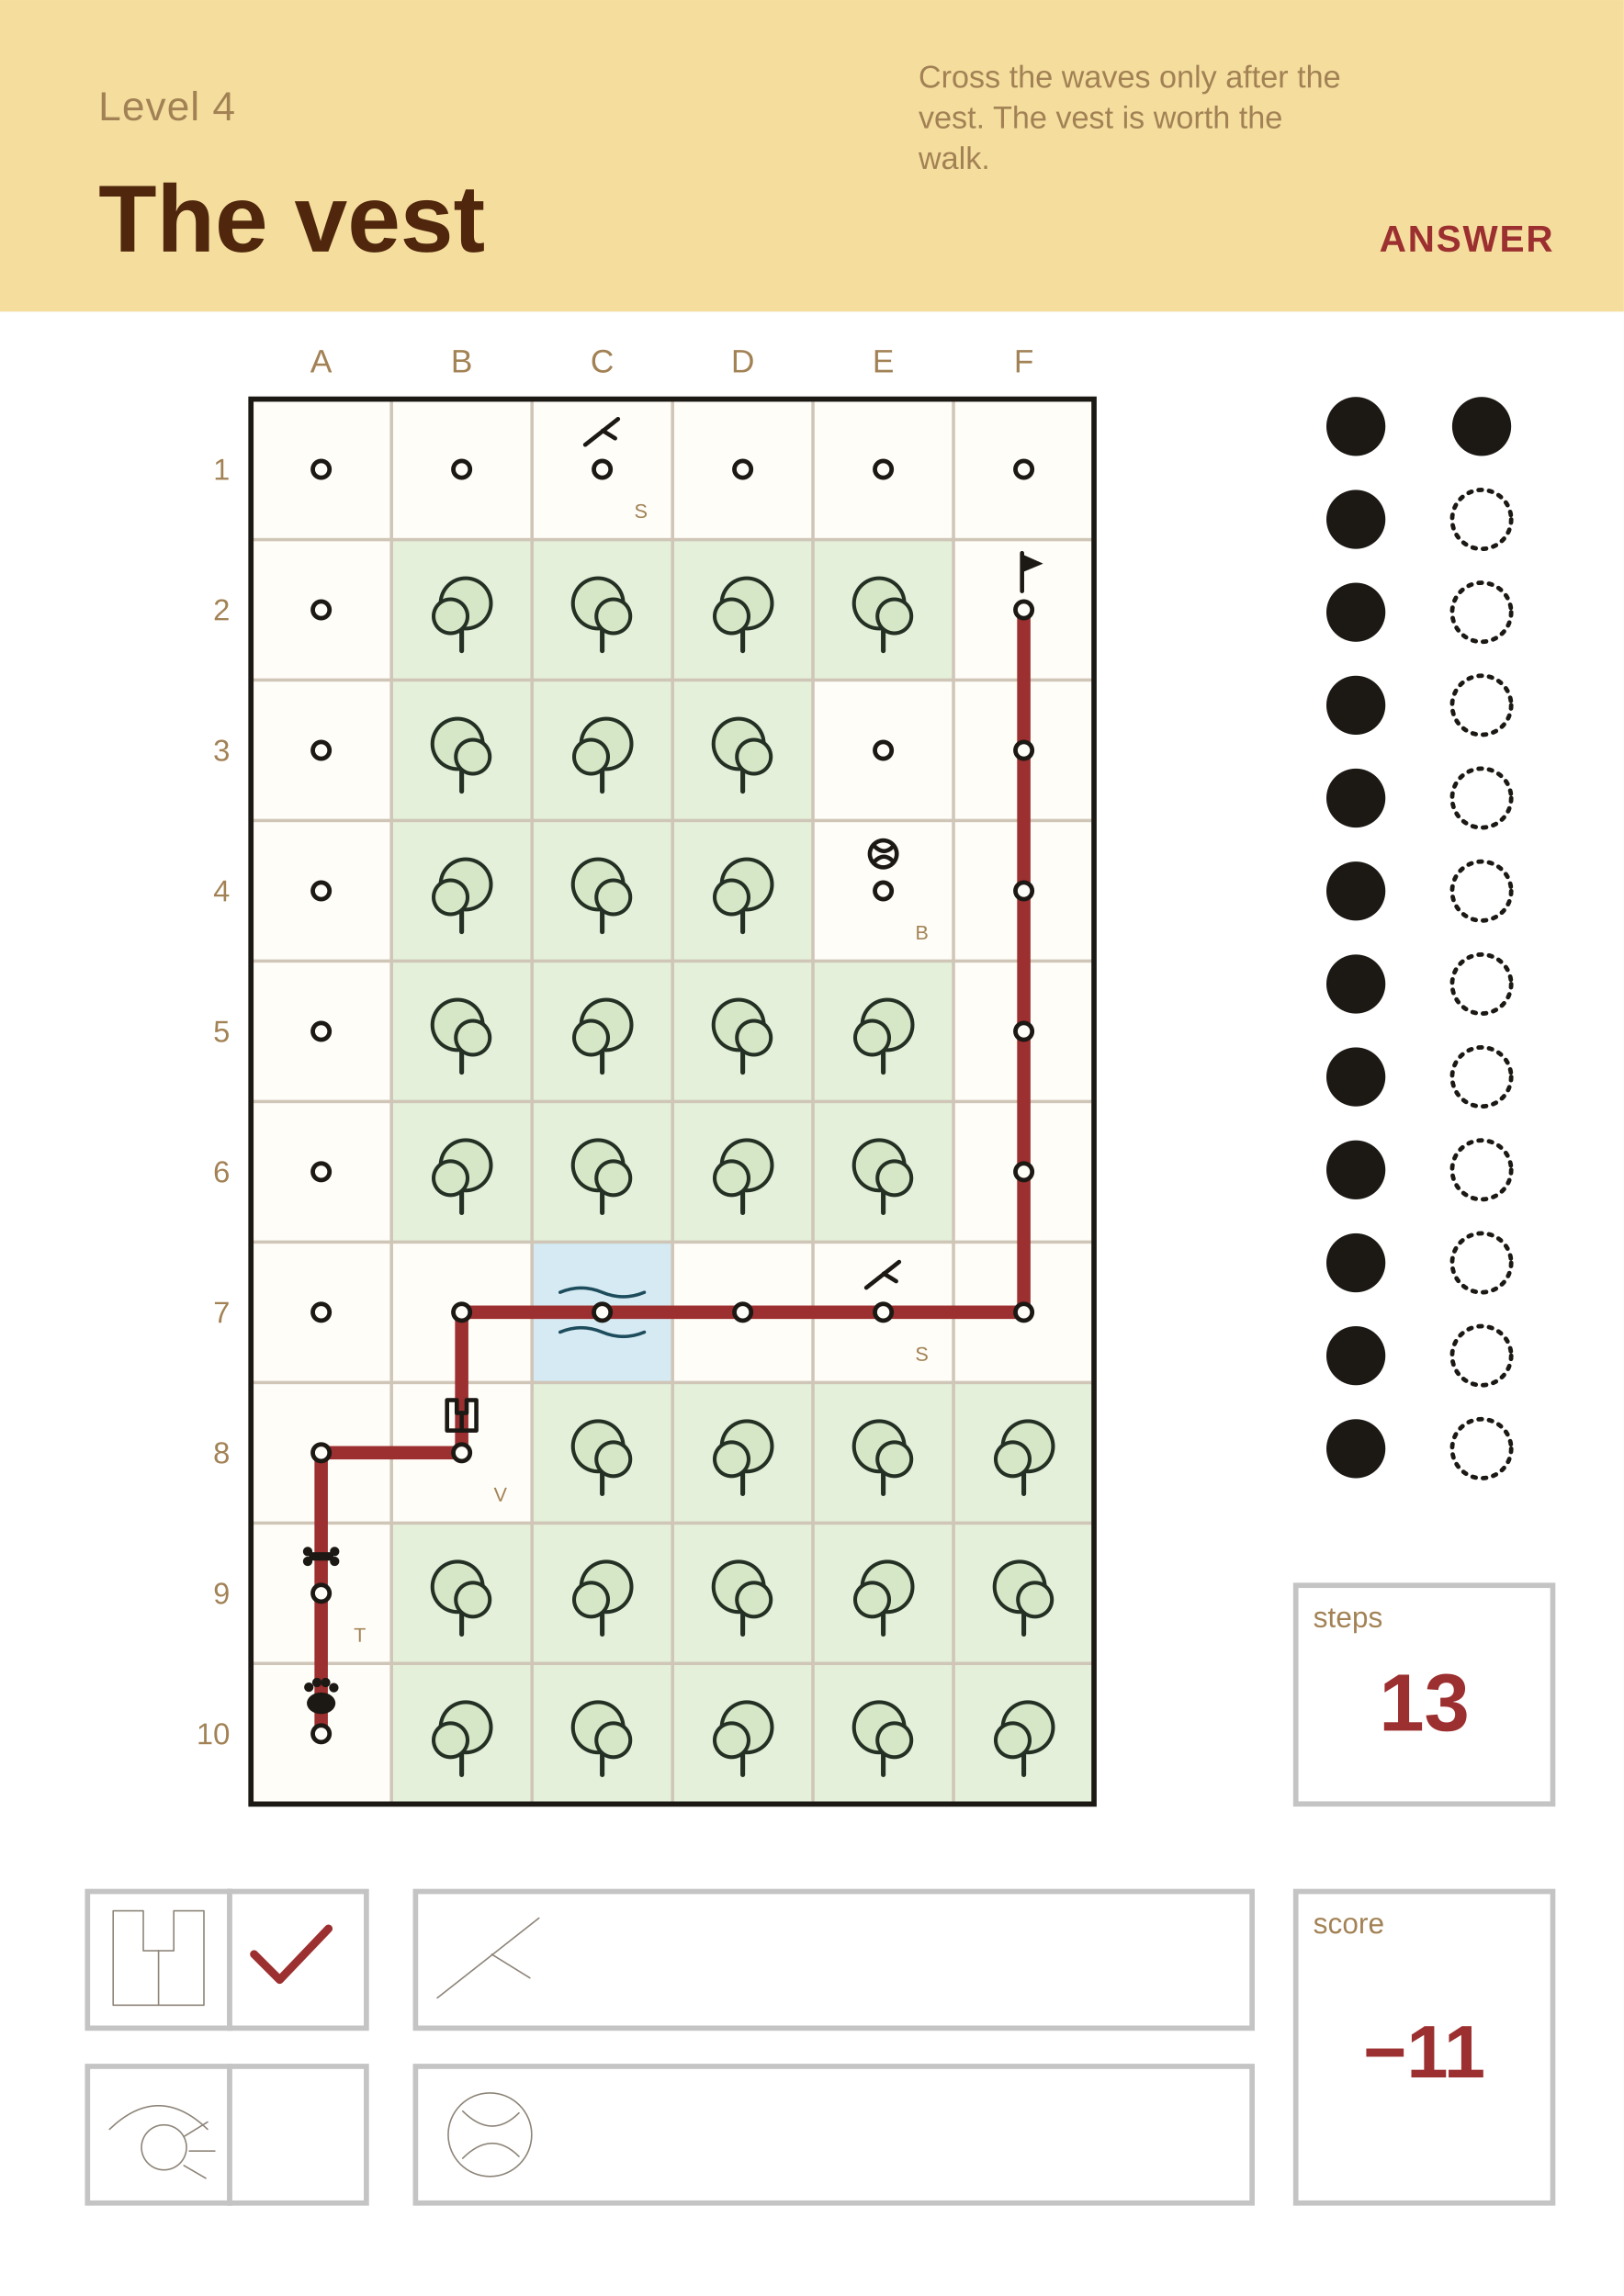
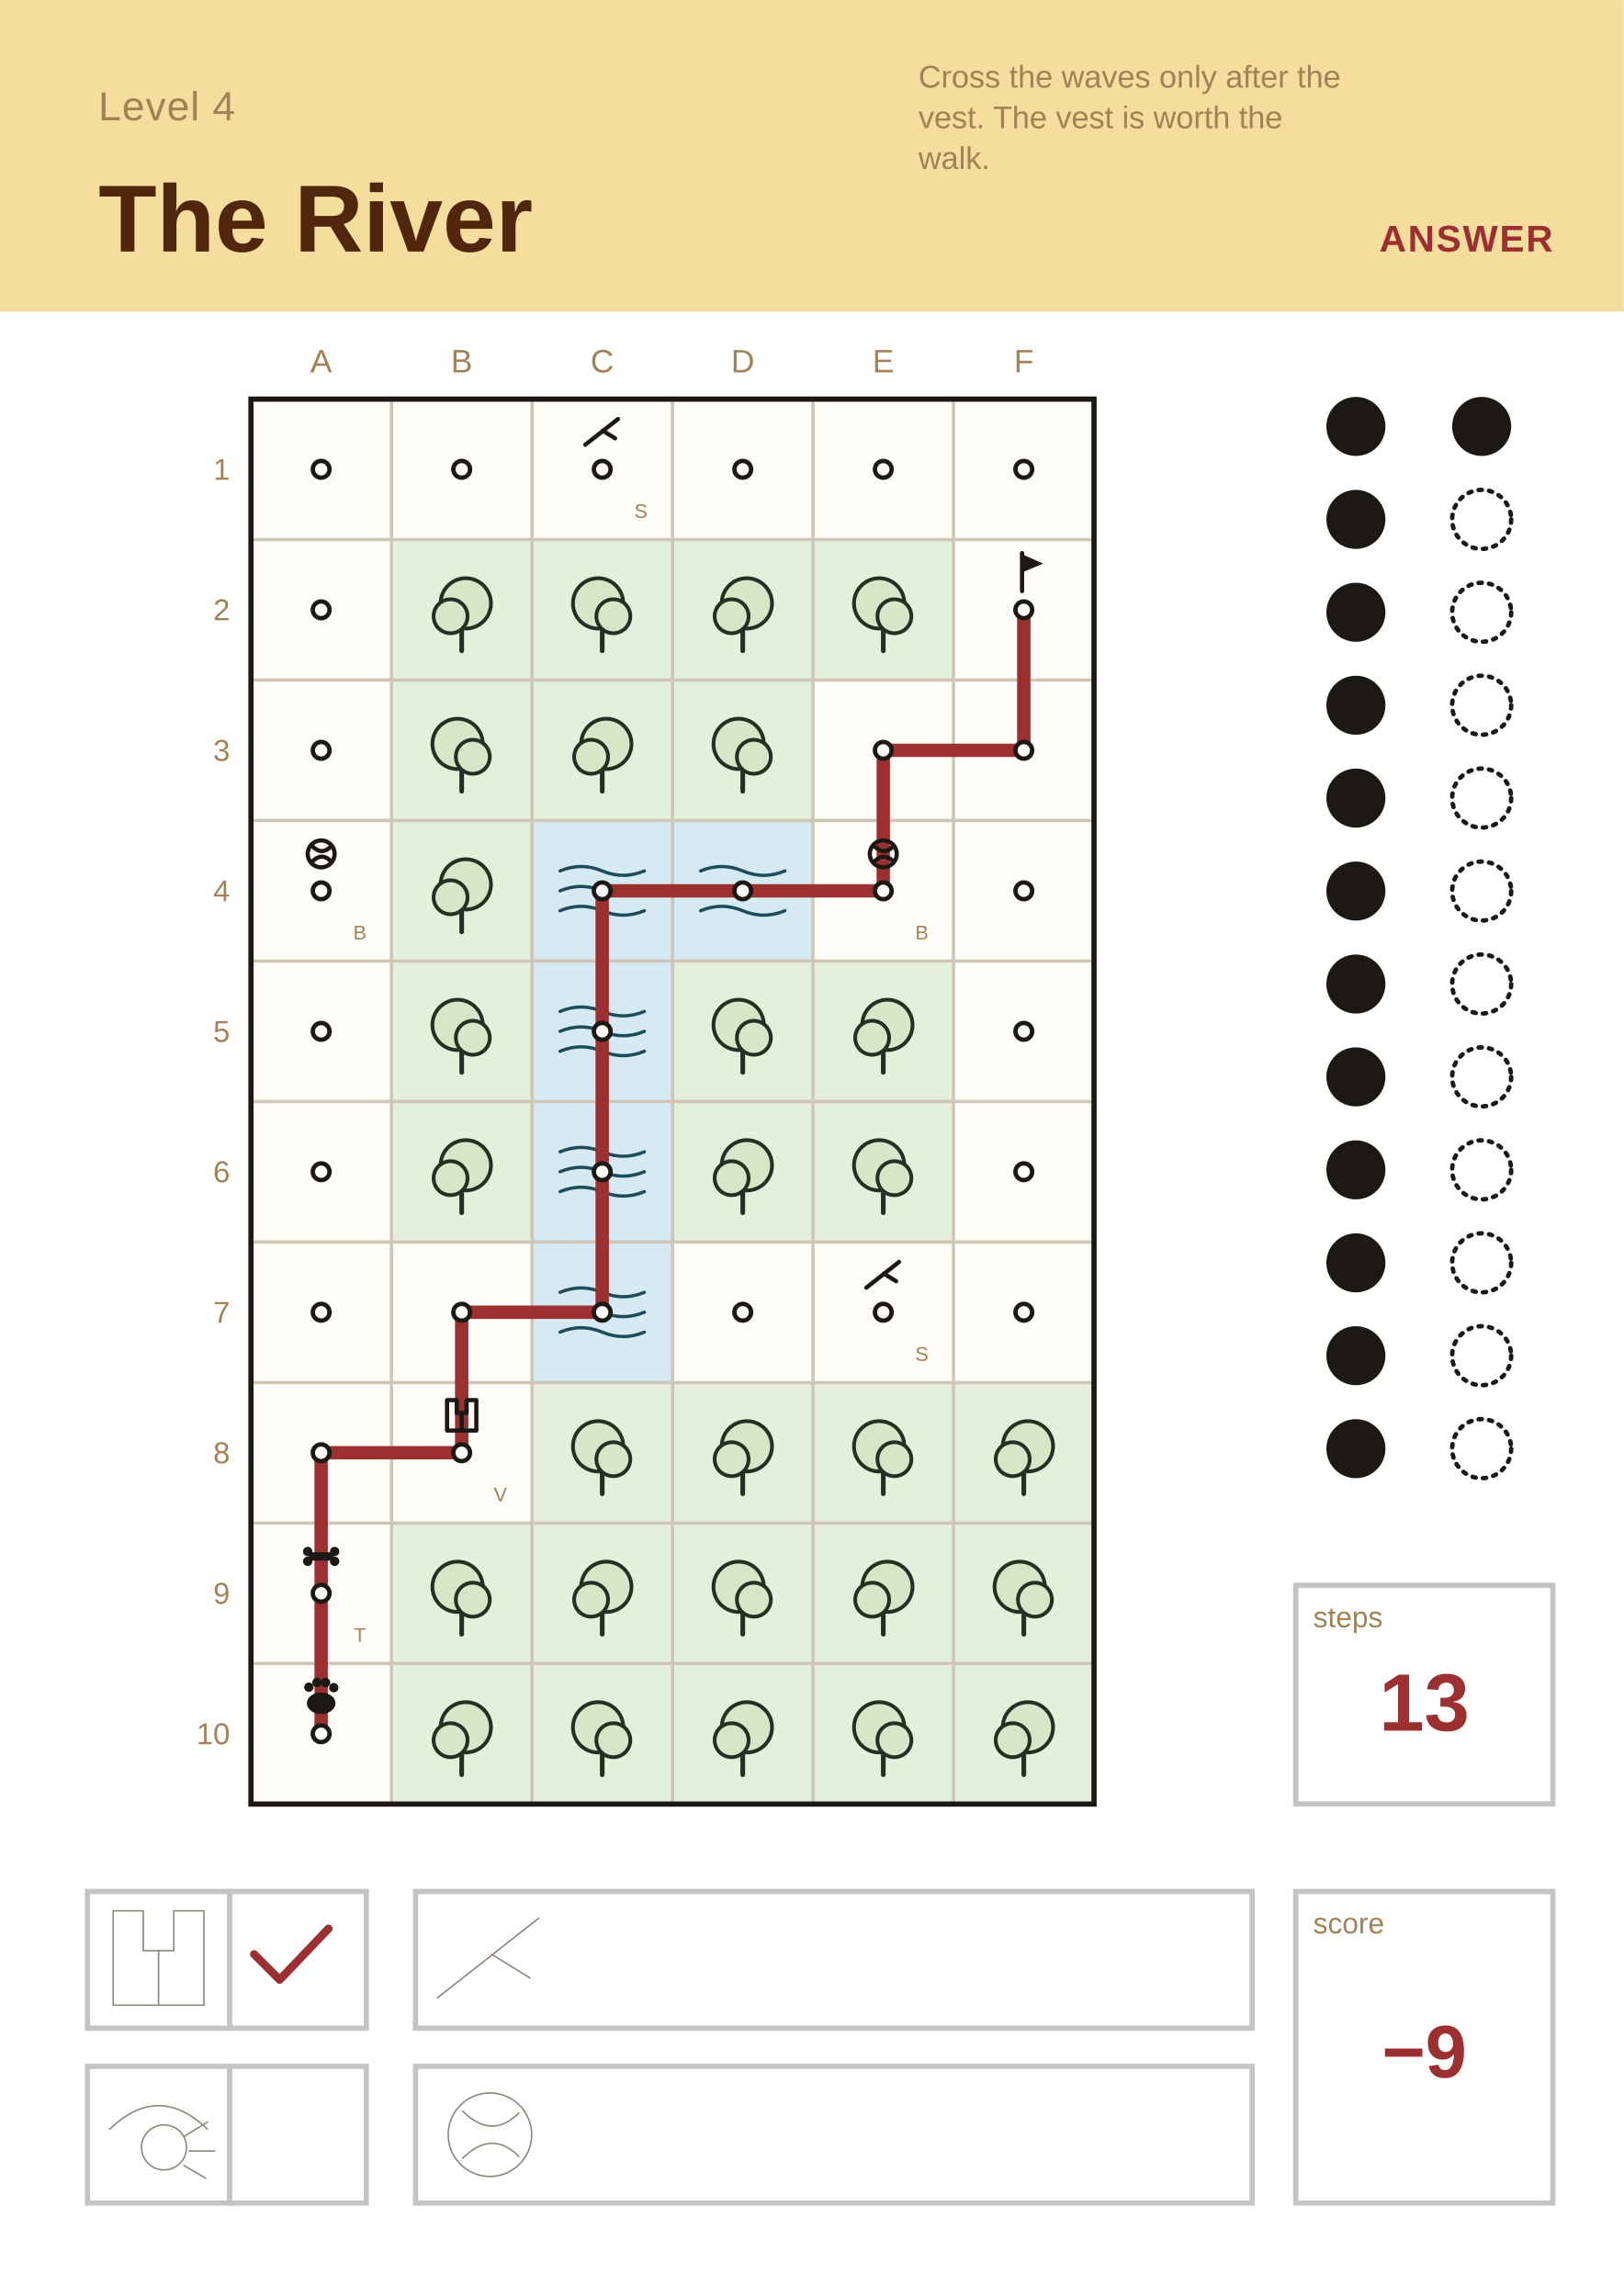
<svg xmlns="http://www.w3.org/2000/svg" width="5.5in" height="7.778in" viewBox="0 0 139.700 197.556">
  <style>
  text { font-family: "Segoe UI", "Helvetica Neue", Arial, sans-serif; }
  .ink { fill: #1c1915; }
  .title { fill: #50260c; }
  .label { fill: #a28255; }
  .paper { fill: #ffffff; }
  .header { fill: #f4dd9d; }
  .open { fill: #fffdf8; }
  .tree { fill: #e4f0da; }
  .canopy { fill: #d5e7c6; stroke: #243024; stroke-width: 0.32; }
  .trunk { stroke: #243024; stroke-width: 0.4; stroke-linecap: round; }
  .water { fill: #d5eaf2; }
  .wave { fill: none; stroke: #1d4c5c; stroke-width: 0.28; stroke-linecap: round; }
  .cave { fill: #e7e0d6; }
  .arch { fill: #d4cdc2; stroke: #1c1915; stroke-width: 0.35; }
  .cliff { stroke: #3a2c1e; stroke-linecap: round; }
  .gridline { fill: none; stroke: #cfc6b8; stroke-width: 0.28; }
  .frame { fill: none; stroke: #1c1915; stroke-width: 0.45; }
  .dot { fill: #fffdf8; stroke: #1c1915; stroke-width: 0.38; }
  .item { fill: none; stroke: #1c1915; stroke-width: 0.36; stroke-linecap: round; stroke-linejoin: round; }
  .item-fill { fill: #1c1915; stroke: none; }
  .answer-line { fill: none; stroke: #9c2f2f; stroke-width: 1.15; stroke-linecap: round; stroke-linejoin: round; }
  .answer-ink { fill: #9c2f2f; }
  .box { fill: #ffffff; stroke: #c4c4c4; stroke-width: 0.45; }
  .tally-tool .item { stroke: #8d8478; stroke-width: 0.48; vector-effect: non-scaling-stroke; }
  .circle { fill: #ffffff; stroke: #1c1915; stroke-width: 0.42; }
  .circle-dash { fill: #ffffff; stroke: #1c1915; stroke-width: 0.38; stroke-dasharray: 0.28 0.62; stroke-linecap: round; }
</style>
  <rect class="paper" x="0" y="0" width="139.700" height="197.556" />
  <g id="header">
    <rect class="header" x="0" y="0" width="139.700" height="26.811" />
    <text class="label" x="8.47" y="10.35" font-size="3.5" letter-spacing="0.08">Level 4</text>
    <text class="label" x="79.02" y="7.53" font-size="2.7">Cross the waves only after the</text>
    <text class="label" x="79.02" y="11.03" font-size="2.7">vest. The vest is worth the</text>
    <text class="label" x="79.02" y="14.53" font-size="2.7">walk.</text>
-     <text class="title" x="8.47" y="21.64" font-size="8.2" font-weight="700">The vest</text>
+     <text class="title" x="8.47" y="21.64" font-size="8.2" font-weight="700">The River</text>
    <text class="answer-ink" x="133.59" y="21.64" font-size="3.2" text-anchor="end" letter-spacing="0.14" font-weight="700">ANSWER</text>
  </g>
  <g id="grid">
    <rect class="open" x="21.59" y="34.34" width="12.09" height="12.09" />
    <rect class="open" x="33.68" y="34.34" width="12.09" height="12.09" />
    <rect class="open" x="45.77" y="34.34" width="12.09" height="12.09" />
    <rect class="open" x="57.86" y="34.34" width="12.09" height="12.09" />
    <rect class="open" x="69.94" y="34.34" width="12.09" height="12.09" />
    <rect class="open" x="82.03" y="34.34" width="12.09" height="12.09" />
    <rect class="open" x="21.59" y="46.43" width="12.09" height="12.09" />
    <rect class="tree" x="33.68" y="46.43" width="12.09" height="12.09" />
    <rect class="tree" x="45.77" y="46.43" width="12.09" height="12.09" />
    <rect class="tree" x="57.86" y="46.43" width="12.09" height="12.09" />
    <rect class="tree" x="69.94" y="46.43" width="12.09" height="12.09" />
    <rect class="open" x="82.03" y="46.43" width="12.09" height="12.09" />
    <rect class="open" x="21.59" y="58.51" width="12.09" height="12.09" />
    <rect class="tree" x="33.68" y="58.51" width="12.09" height="12.09" />
    <rect class="tree" x="45.77" y="58.51" width="12.09" height="12.09" />
    <rect class="tree" x="57.86" y="58.51" width="12.09" height="12.09" />
    <rect class="open" x="69.94" y="58.51" width="12.09" height="12.09" />
    <rect class="open" x="82.03" y="58.51" width="12.09" height="12.09" />
    <rect class="open" x="21.59" y="70.60" width="12.09" height="12.09" />
    <rect class="tree" x="33.68" y="70.60" width="12.09" height="12.09" />
-     <rect class="tree" x="45.77" y="70.60" width="12.09" height="12.09" />
-     <rect class="tree" x="57.86" y="70.60" width="12.09" height="12.09" />
+     <rect class="water" x="45.77" y="70.60" width="12.09" height="12.09" />
+     <rect class="water" x="57.86" y="70.60" width="12.09" height="12.09" />
    <rect class="open" x="69.94" y="70.60" width="12.09" height="12.09" />
    <rect class="open" x="82.03" y="70.60" width="12.09" height="12.09" />
    <rect class="open" x="21.59" y="82.69" width="12.09" height="12.09" />
    <rect class="tree" x="33.68" y="82.69" width="12.09" height="12.09" />
-     <rect class="tree" x="45.77" y="82.69" width="12.09" height="12.09" />
+     <rect class="water" x="45.77" y="82.69" width="12.09" height="12.09" />
    <rect class="tree" x="57.86" y="82.69" width="12.09" height="12.09" />
    <rect class="tree" x="69.94" y="82.69" width="12.09" height="12.09" />
    <rect class="open" x="82.03" y="82.69" width="12.09" height="12.09" />
    <rect class="open" x="21.59" y="94.78" width="12.09" height="12.09" />
    <rect class="tree" x="33.68" y="94.78" width="12.09" height="12.09" />
-     <rect class="tree" x="45.77" y="94.78" width="12.09" height="12.09" />
+     <rect class="water" x="45.77" y="94.78" width="12.09" height="12.09" />
    <rect class="tree" x="57.86" y="94.78" width="12.09" height="12.09" />
    <rect class="tree" x="69.94" y="94.78" width="12.09" height="12.09" />
    <rect class="open" x="82.03" y="94.78" width="12.09" height="12.09" />
    <rect class="open" x="21.59" y="106.87" width="12.09" height="12.09" />
    <rect class="open" x="33.68" y="106.87" width="12.09" height="12.09" />
    <rect class="water" x="45.77" y="106.87" width="12.09" height="12.09" />
    <rect class="open" x="57.86" y="106.87" width="12.09" height="12.09" />
    <rect class="open" x="69.94" y="106.87" width="12.09" height="12.09" />
    <rect class="open" x="82.03" y="106.87" width="12.09" height="12.09" />
    <rect class="open" x="21.59" y="118.96" width="12.09" height="12.09" />
    <rect class="open" x="33.68" y="118.96" width="12.09" height="12.09" />
    <rect class="tree" x="45.77" y="118.96" width="12.09" height="12.09" />
    <rect class="tree" x="57.86" y="118.96" width="12.09" height="12.09" />
    <rect class="tree" x="69.94" y="118.96" width="12.09" height="12.09" />
    <rect class="tree" x="82.03" y="118.96" width="12.09" height="12.09" />
    <rect class="open" x="21.59" y="131.05" width="12.09" height="12.09" />
    <rect class="tree" x="33.68" y="131.05" width="12.09" height="12.09" />
    <rect class="tree" x="45.77" y="131.05" width="12.09" height="12.09" />
    <rect class="tree" x="57.86" y="131.05" width="12.09" height="12.09" />
    <rect class="tree" x="69.94" y="131.05" width="12.09" height="12.09" />
    <rect class="tree" x="82.03" y="131.05" width="12.09" height="12.09" />
    <rect class="open" x="21.59" y="143.13" width="12.09" height="12.09" />
    <rect class="tree" x="33.68" y="143.13" width="12.09" height="12.09" />
    <rect class="tree" x="45.77" y="143.13" width="12.09" height="12.09" />
    <rect class="tree" x="57.86" y="143.13" width="12.09" height="12.09" />
    <rect class="tree" x="69.94" y="143.13" width="12.09" height="12.09" />
    <rect class="tree" x="82.03" y="143.13" width="12.09" height="12.09" />
    <line class="gridline" x1="21.59" y1="34.34" x2="94.12" y2="34.34" />
    <line class="gridline" x1="21.59" y1="46.43" x2="94.12" y2="46.43" />
    <line class="gridline" x1="21.59" y1="58.51" x2="94.12" y2="58.51" />
    <line class="gridline" x1="21.59" y1="70.60" x2="94.12" y2="70.60" />
    <line class="gridline" x1="21.59" y1="82.69" x2="94.12" y2="82.69" />
    <line class="gridline" x1="21.59" y1="94.78" x2="94.12" y2="94.78" />
    <line class="gridline" x1="21.59" y1="106.87" x2="94.12" y2="106.87" />
    <line class="gridline" x1="21.59" y1="118.96" x2="94.12" y2="118.96" />
    <line class="gridline" x1="21.59" y1="131.05" x2="94.12" y2="131.05" />
    <line class="gridline" x1="21.59" y1="143.13" x2="94.12" y2="143.13" />
    <line class="gridline" x1="21.59" y1="155.22" x2="94.12" y2="155.22" />
    <line class="gridline" x1="21.59" y1="34.34" x2="21.59" y2="155.22" />
    <line class="gridline" x1="33.68" y1="34.34" x2="33.68" y2="155.22" />
    <line class="gridline" x1="45.77" y1="34.34" x2="45.77" y2="155.22" />
    <line class="gridline" x1="57.86" y1="34.34" x2="57.86" y2="155.22" />
    <line class="gridline" x1="69.94" y1="34.34" x2="69.94" y2="155.22" />
    <line class="gridline" x1="82.03" y1="34.34" x2="82.03" y2="155.22" />
    <line class="gridline" x1="94.12" y1="34.34" x2="94.12" y2="155.22" />
    <rect class="frame" x="21.59" y="34.34" width="72.53" height="120.89" />
    <text class="label" x="27.63" y="32.04" font-size="2.8" text-anchor="middle">A</text>
    <text class="label" x="39.72" y="32.04" font-size="2.8" text-anchor="middle">B</text>
    <text class="label" x="51.81" y="32.04" font-size="2.8" text-anchor="middle">C</text>
    <text class="label" x="63.90" y="32.04" font-size="2.8" text-anchor="middle">D</text>
    <text class="label" x="75.99" y="32.04" font-size="2.8" text-anchor="middle">E</text>
    <text class="label" x="88.08" y="32.04" font-size="2.8" text-anchor="middle">F</text>
    <text class="label" x="19.79" y="41.28" font-size="2.6" text-anchor="end">1</text>
    <text class="label" x="19.79" y="53.37" font-size="2.6" text-anchor="end">2</text>
    <text class="label" x="19.79" y="65.46" font-size="2.6" text-anchor="end">3</text>
    <text class="label" x="19.79" y="77.55" font-size="2.6" text-anchor="end">4</text>
    <text class="label" x="19.79" y="89.64" font-size="2.6" text-anchor="end">5</text>
    <text class="label" x="19.79" y="101.72" font-size="2.6" text-anchor="end">6</text>
    <text class="label" x="19.79" y="113.81" font-size="2.6" text-anchor="end">7</text>
    <text class="label" x="19.79" y="125.90" font-size="2.6" text-anchor="end">8</text>
    <text class="label" x="19.79" y="137.99" font-size="2.6" text-anchor="end">9</text>
    <text class="label" x="19.79" y="150.08" font-size="2.6" text-anchor="end">10</text>
  </g>
  <g id="terrain">
    <g id="tree-B2" transform="translate(39.72,52.47)">
      <g transform="scale(1.0074)">
        <line class="trunk" x1="0" y1="0.9" x2="0" y2="3.5" />
        <circle class="canopy" cx="0.35" cy="-0.55" r="2.15" />
        <circle class="canopy" cx="-0.95" cy="0.55" r="1.45" />
      </g>
    </g>
    <g id="tree-C2" transform="translate(51.81,52.47)">
      <g transform="scale(1.0074)">
        <line class="trunk" x1="0" y1="0.9" x2="0" y2="3.5" />
        <circle class="canopy" cx="-0.35" cy="-0.55" r="2.15" />
        <circle class="canopy" cx="0.95" cy="0.55" r="1.45" />
      </g>
    </g>
    <g id="tree-D2" transform="translate(63.90,52.47)">
      <g transform="scale(1.0074)">
        <line class="trunk" x1="0" y1="0.9" x2="0" y2="3.5" />
        <circle class="canopy" cx="0.35" cy="-0.55" r="2.15" />
        <circle class="canopy" cx="-0.95" cy="0.55" r="1.45" />
      </g>
    </g>
    <g id="tree-E2" transform="translate(75.99,52.47)">
      <g transform="scale(1.0074)">
        <line class="trunk" x1="0" y1="0.9" x2="0" y2="3.5" />
        <circle class="canopy" cx="-0.35" cy="-0.55" r="2.15" />
        <circle class="canopy" cx="0.95" cy="0.55" r="1.45" />
      </g>
    </g>
    <g id="tree-B3" transform="translate(39.72,64.56)">
      <g transform="scale(1.0074)">
        <line class="trunk" x1="0" y1="0.9" x2="0" y2="3.5" />
        <circle class="canopy" cx="-0.35" cy="-0.55" r="2.15" />
        <circle class="canopy" cx="0.95" cy="0.55" r="1.45" />
      </g>
    </g>
    <g id="tree-C3" transform="translate(51.81,64.56)">
      <g transform="scale(1.0074)">
        <line class="trunk" x1="0" y1="0.9" x2="0" y2="3.5" />
        <circle class="canopy" cx="0.35" cy="-0.55" r="2.15" />
        <circle class="canopy" cx="-0.95" cy="0.55" r="1.45" />
      </g>
    </g>
    <g id="tree-D3" transform="translate(63.90,64.56)">
      <g transform="scale(1.0074)">
        <line class="trunk" x1="0" y1="0.9" x2="0" y2="3.5" />
        <circle class="canopy" cx="-0.35" cy="-0.55" r="2.15" />
        <circle class="canopy" cx="0.95" cy="0.55" r="1.45" />
      </g>
    </g>
    <g id="tree-B4" transform="translate(39.72,76.65)">
      <g transform="scale(1.0074)">
        <line class="trunk" x1="0" y1="0.9" x2="0" y2="3.5" />
        <circle class="canopy" cx="0.35" cy="-0.55" r="2.15" />
        <circle class="canopy" cx="-0.95" cy="0.55" r="1.45" />
      </g>
    </g>
-     <g id="tree-C4" transform="translate(51.81,76.65)">
-       <g transform="scale(1.0074)">
-         <line class="trunk" x1="0" y1="0.9" x2="0" y2="3.5" />
-         <circle class="canopy" cx="-0.35" cy="-0.55" r="2.15" />
-         <circle class="canopy" cx="0.95" cy="0.55" r="1.45" />
-       </g>
-     </g>
-     <g id="tree-D4" transform="translate(63.90,76.65)">
-       <g transform="scale(1.0074)">
-         <line class="trunk" x1="0" y1="0.9" x2="0" y2="3.5" />
-         <circle class="canopy" cx="0.35" cy="-0.55" r="2.15" />
-         <circle class="canopy" cx="-0.95" cy="0.55" r="1.45" />
-       </g>
-     </g>
-     <g id="tree-B5" transform="translate(39.72,88.74)">
-       <g transform="scale(1.0074)">
-         <line class="trunk" x1="0" y1="0.9" x2="0" y2="3.5" />
-         <circle class="canopy" cx="-0.35" cy="-0.55" r="2.15" />
-         <circle class="canopy" cx="0.95" cy="0.55" r="1.45" />
-       </g>
-     </g>
-     <g id="tree-C5" transform="translate(51.81,88.74)">
-       <g transform="scale(1.0074)">
-         <line class="trunk" x1="0" y1="0.9" x2="0" y2="3.5" />
-         <circle class="canopy" cx="0.35" cy="-0.55" r="2.15" />
-         <circle class="canopy" cx="-0.95" cy="0.55" r="1.45" />
-       </g>
-     </g>
-     <g id="tree-D5" transform="translate(63.90,88.74)">
-       <g transform="scale(1.0074)">
-         <line class="trunk" x1="0" y1="0.9" x2="0" y2="3.5" />
-         <circle class="canopy" cx="-0.35" cy="-0.55" r="2.15" />
-         <circle class="canopy" cx="0.95" cy="0.55" r="1.45" />
-       </g>
-     </g>
-     <g id="tree-E5" transform="translate(75.99,88.74)">
-       <g transform="scale(1.0074)">
-         <line class="trunk" x1="0" y1="0.9" x2="0" y2="3.5" />
-         <circle class="canopy" cx="0.35" cy="-0.55" r="2.15" />
-         <circle class="canopy" cx="-0.95" cy="0.55" r="1.45" />
-       </g>
-     </g>
-     <g id="tree-B6" transform="translate(39.72,100.82)">
-       <g transform="scale(1.0074)">
-         <line class="trunk" x1="0" y1="0.9" x2="0" y2="3.5" />
-         <circle class="canopy" cx="0.35" cy="-0.55" r="2.15" />
-         <circle class="canopy" cx="-0.95" cy="0.55" r="1.45" />
-       </g>
-     </g>
-     <g id="tree-C6" transform="translate(51.81,100.82)">
-       <g transform="scale(1.0074)">
-         <line class="trunk" x1="0" y1="0.9" x2="0" y2="3.5" />
-         <circle class="canopy" cx="-0.35" cy="-0.55" r="2.15" />
-         <circle class="canopy" cx="0.95" cy="0.55" r="1.45" />
-       </g>
-     </g>
-     <g id="tree-D6" transform="translate(63.90,100.82)">
-       <g transform="scale(1.0074)">
-         <line class="trunk" x1="0" y1="0.9" x2="0" y2="3.5" />
-         <circle class="canopy" cx="0.35" cy="-0.55" r="2.15" />
-         <circle class="canopy" cx="-0.95" cy="0.55" r="1.45" />
-       </g>
-     </g>
-     <g id="tree-E6" transform="translate(75.99,100.82)">
-       <g transform="scale(1.0074)">
-         <line class="trunk" x1="0" y1="0.9" x2="0" y2="3.5" />
-         <circle class="canopy" cx="-0.35" cy="-0.55" r="2.15" />
-         <circle class="canopy" cx="0.95" cy="0.55" r="1.45" />
-       </g>
-     </g>
-     <g id="water-C7" transform="translate(51.81,112.91)">
+     <g id="water-C4" transform="translate(51.81,76.65)">
      <g transform="scale(1.0074)">
        <path class="wave" d="M-3.6,-1.7 Q-1.8,-2.45 0,-1.7 T3.6,-1.7" />
        <path class="wave" d="M-3.6,0.0 Q-1.8,-0.75 0,0.0 T3.6,0.0" />
        <path class="wave" d="M-3.6,1.7 Q-1.8,0.95 0,1.7 T3.6,1.7" />
      </g>
    </g>
+     <g id="water-D4" transform="translate(63.90,76.65)">
+       <g transform="scale(1.0074)">
+         <path class="wave" d="M-3.6,-1.7 Q-1.8,-2.45 0,-1.7 T3.6,-1.7" />
+         <path class="wave" d="M-3.6,0.0 Q-1.8,-0.75 0,0.0 T3.6,0.0" />
+         <path class="wave" d="M-3.6,1.7 Q-1.8,0.95 0,1.7 T3.6,1.7" />
+       </g>
+     </g>
+     <g id="tree-B5" transform="translate(39.72,88.74)">
+       <g transform="scale(1.0074)">
+         <line class="trunk" x1="0" y1="0.9" x2="0" y2="3.5" />
+         <circle class="canopy" cx="-0.35" cy="-0.55" r="2.15" />
+         <circle class="canopy" cx="0.95" cy="0.55" r="1.45" />
+       </g>
+     </g>
+     <g id="water-C5" transform="translate(51.81,88.74)">
+       <g transform="scale(1.0074)">
+         <path class="wave" d="M-3.6,-1.7 Q-1.8,-2.45 0,-1.7 T3.6,-1.7" />
+         <path class="wave" d="M-3.6,0.0 Q-1.8,-0.75 0,0.0 T3.6,0.0" />
+         <path class="wave" d="M-3.6,1.7 Q-1.8,0.95 0,1.7 T3.6,1.7" />
+       </g>
+     </g>
+     <g id="tree-D5" transform="translate(63.90,88.74)">
+       <g transform="scale(1.0074)">
+         <line class="trunk" x1="0" y1="0.9" x2="0" y2="3.5" />
+         <circle class="canopy" cx="-0.35" cy="-0.55" r="2.15" />
+         <circle class="canopy" cx="0.95" cy="0.55" r="1.45" />
+       </g>
+     </g>
+     <g id="tree-E5" transform="translate(75.99,88.74)">
+       <g transform="scale(1.0074)">
+         <line class="trunk" x1="0" y1="0.9" x2="0" y2="3.5" />
+         <circle class="canopy" cx="0.35" cy="-0.55" r="2.15" />
+         <circle class="canopy" cx="-0.95" cy="0.55" r="1.45" />
+       </g>
+     </g>
+     <g id="tree-B6" transform="translate(39.72,100.82)">
+       <g transform="scale(1.0074)">
+         <line class="trunk" x1="0" y1="0.9" x2="0" y2="3.5" />
+         <circle class="canopy" cx="0.35" cy="-0.55" r="2.15" />
+         <circle class="canopy" cx="-0.95" cy="0.55" r="1.45" />
+       </g>
+     </g>
+     <g id="water-C6" transform="translate(51.81,100.82)">
+       <g transform="scale(1.0074)">
+         <path class="wave" d="M-3.6,-1.7 Q-1.8,-2.45 0,-1.7 T3.6,-1.7" />
+         <path class="wave" d="M-3.6,0.0 Q-1.8,-0.75 0,0.0 T3.6,0.0" />
+         <path class="wave" d="M-3.6,1.7 Q-1.8,0.95 0,1.7 T3.6,1.7" />
+       </g>
+     </g>
+     <g id="tree-D6" transform="translate(63.90,100.82)">
+       <g transform="scale(1.0074)">
+         <line class="trunk" x1="0" y1="0.9" x2="0" y2="3.5" />
+         <circle class="canopy" cx="0.35" cy="-0.55" r="2.15" />
+         <circle class="canopy" cx="-0.95" cy="0.55" r="1.45" />
+       </g>
+     </g>
+     <g id="tree-E6" transform="translate(75.99,100.82)">
+       <g transform="scale(1.0074)">
+         <line class="trunk" x1="0" y1="0.9" x2="0" y2="3.5" />
+         <circle class="canopy" cx="-0.35" cy="-0.55" r="2.15" />
+         <circle class="canopy" cx="0.95" cy="0.55" r="1.45" />
+       </g>
+     </g>
+     <g id="water-C7" transform="translate(51.81,112.91)">
+       <g transform="scale(1.0074)">
+         <path class="wave" d="M-3.6,-1.7 Q-1.8,-2.45 0,-1.7 T3.6,-1.7" />
+         <path class="wave" d="M-3.6,0.0 Q-1.8,-0.75 0,0.0 T3.6,0.0" />
+         <path class="wave" d="M-3.6,1.7 Q-1.8,0.95 0,1.7 T3.6,1.7" />
+       </g>
+     </g>
    <g id="tree-C8" transform="translate(51.81,125.00)">
      <g transform="scale(1.0074)">
        <line class="trunk" x1="0" y1="0.9" x2="0" y2="3.5" />
        <circle class="canopy" cx="-0.35" cy="-0.55" r="2.15" />
        <circle class="canopy" cx="0.95" cy="0.55" r="1.45" />
      </g>
    </g>
    <g id="tree-D8" transform="translate(63.90,125.00)">
      <g transform="scale(1.0074)">
        <line class="trunk" x1="0" y1="0.9" x2="0" y2="3.5" />
        <circle class="canopy" cx="0.35" cy="-0.55" r="2.15" />
        <circle class="canopy" cx="-0.95" cy="0.55" r="1.45" />
      </g>
    </g>
    <g id="tree-E8" transform="translate(75.99,125.00)">
      <g transform="scale(1.0074)">
        <line class="trunk" x1="0" y1="0.9" x2="0" y2="3.5" />
        <circle class="canopy" cx="-0.35" cy="-0.55" r="2.15" />
        <circle class="canopy" cx="0.95" cy="0.55" r="1.45" />
      </g>
    </g>
    <g id="tree-F8" transform="translate(88.08,125.00)">
      <g transform="scale(1.0074)">
        <line class="trunk" x1="0" y1="0.9" x2="0" y2="3.5" />
        <circle class="canopy" cx="0.35" cy="-0.55" r="2.15" />
        <circle class="canopy" cx="-0.95" cy="0.55" r="1.45" />
      </g>
    </g>
    <g id="tree-B9" transform="translate(39.72,137.09)">
      <g transform="scale(1.0074)">
        <line class="trunk" x1="0" y1="0.9" x2="0" y2="3.5" />
        <circle class="canopy" cx="-0.35" cy="-0.55" r="2.15" />
        <circle class="canopy" cx="0.95" cy="0.55" r="1.45" />
      </g>
    </g>
    <g id="tree-C9" transform="translate(51.81,137.09)">
      <g transform="scale(1.0074)">
        <line class="trunk" x1="0" y1="0.9" x2="0" y2="3.5" />
        <circle class="canopy" cx="0.35" cy="-0.55" r="2.15" />
        <circle class="canopy" cx="-0.95" cy="0.55" r="1.45" />
      </g>
    </g>
    <g id="tree-D9" transform="translate(63.90,137.09)">
      <g transform="scale(1.0074)">
        <line class="trunk" x1="0" y1="0.9" x2="0" y2="3.5" />
        <circle class="canopy" cx="-0.35" cy="-0.55" r="2.15" />
        <circle class="canopy" cx="0.95" cy="0.55" r="1.45" />
      </g>
    </g>
    <g id="tree-E9" transform="translate(75.99,137.09)">
      <g transform="scale(1.0074)">
        <line class="trunk" x1="0" y1="0.9" x2="0" y2="3.5" />
        <circle class="canopy" cx="0.35" cy="-0.55" r="2.15" />
        <circle class="canopy" cx="-0.95" cy="0.55" r="1.45" />
      </g>
    </g>
    <g id="tree-F9" transform="translate(88.08,137.09)">
      <g transform="scale(1.0074)">
        <line class="trunk" x1="0" y1="0.9" x2="0" y2="3.5" />
        <circle class="canopy" cx="-0.35" cy="-0.55" r="2.15" />
        <circle class="canopy" cx="0.95" cy="0.55" r="1.45" />
      </g>
    </g>
    <g id="tree-B10" transform="translate(39.72,149.18)">
      <g transform="scale(1.0074)">
        <line class="trunk" x1="0" y1="0.9" x2="0" y2="3.5" />
        <circle class="canopy" cx="0.35" cy="-0.55" r="2.15" />
        <circle class="canopy" cx="-0.95" cy="0.55" r="1.45" />
      </g>
    </g>
    <g id="tree-C10" transform="translate(51.81,149.18)">
      <g transform="scale(1.0074)">
        <line class="trunk" x1="0" y1="0.9" x2="0" y2="3.5" />
        <circle class="canopy" cx="-0.35" cy="-0.55" r="2.15" />
        <circle class="canopy" cx="0.95" cy="0.55" r="1.45" />
      </g>
    </g>
    <g id="tree-D10" transform="translate(63.90,149.18)">
      <g transform="scale(1.0074)">
        <line class="trunk" x1="0" y1="0.9" x2="0" y2="3.5" />
        <circle class="canopy" cx="0.35" cy="-0.55" r="2.15" />
        <circle class="canopy" cx="-0.95" cy="0.55" r="1.45" />
      </g>
    </g>
    <g id="tree-E10" transform="translate(75.99,149.18)">
      <g transform="scale(1.0074)">
        <line class="trunk" x1="0" y1="0.9" x2="0" y2="3.5" />
        <circle class="canopy" cx="-0.35" cy="-0.55" r="2.15" />
        <circle class="canopy" cx="0.95" cy="0.55" r="1.45" />
      </g>
    </g>
    <g id="tree-F10" transform="translate(88.08,149.18)">
      <g transform="scale(1.0074)">
        <line class="trunk" x1="0" y1="0.9" x2="0" y2="3.5" />
        <circle class="canopy" cx="0.35" cy="-0.55" r="2.15" />
        <circle class="canopy" cx="-0.95" cy="0.55" r="1.45" />
      </g>
    </g>
  </g>
  <g id="answer">
-     <polyline class="answer-line" points="27.63,149.18 27.63,137.09 27.63,125.00 39.72,125.00 39.72,112.91 51.81,112.91 63.90,112.91 75.99,112.91 88.08,112.91 88.08,100.82 88.08,88.74 88.08,76.65 88.08,64.56 88.08,52.47" />
+     <polyline class="answer-line" points="27.63,149.18 27.63,137.09 27.63,125.00 39.72,125.00 39.72,112.91 51.81,112.91 51.81,100.82 51.81,88.74 51.81,76.65 63.90,76.65 75.99,76.65 75.99,64.56 88.08,64.56 88.08,52.47" />
  </g>
  <g id="dots">
    <circle class="dot" cx="27.63" cy="40.38" r="0.72" />
    <circle class="dot" cx="39.72" cy="40.38" r="0.72" />
    <circle class="dot" cx="51.81" cy="40.38" r="0.72" />
    <circle class="dot" cx="63.90" cy="40.38" r="0.72" />
    <circle class="dot" cx="75.99" cy="40.38" r="0.72" />
    <circle class="dot" cx="88.08" cy="40.38" r="0.72" />
    <circle class="dot" cx="27.63" cy="52.47" r="0.72" />
    <circle class="dot" cx="88.08" cy="52.47" r="0.72" />
    <circle class="dot" cx="27.63" cy="64.56" r="0.72" />
    <circle class="dot" cx="75.99" cy="64.56" r="0.72" />
    <circle class="dot" cx="88.08" cy="64.56" r="0.72" />
    <circle class="dot" cx="27.63" cy="76.65" r="0.72" />
+     <circle class="dot" cx="51.81" cy="76.65" r="0.72" />
+     <circle class="dot" cx="63.90" cy="76.65" r="0.72" />
    <circle class="dot" cx="75.99" cy="76.65" r="0.72" />
    <circle class="dot" cx="88.08" cy="76.65" r="0.72" />
    <circle class="dot" cx="27.63" cy="88.74" r="0.72" />
+     <circle class="dot" cx="51.81" cy="88.74" r="0.72" />
    <circle class="dot" cx="88.08" cy="88.74" r="0.72" />
    <circle class="dot" cx="27.63" cy="100.82" r="0.72" />
+     <circle class="dot" cx="51.81" cy="100.82" r="0.72" />
    <circle class="dot" cx="88.08" cy="100.82" r="0.72" />
    <circle class="dot" cx="27.63" cy="112.91" r="0.72" />
    <circle class="dot" cx="39.72" cy="112.91" r="0.72" />
    <circle class="dot" cx="51.81" cy="112.91" r="0.72" />
    <circle class="dot" cx="63.90" cy="112.91" r="0.72" />
    <circle class="dot" cx="75.99" cy="112.91" r="0.72" />
    <circle class="dot" cx="88.08" cy="112.91" r="0.72" />
    <circle class="dot" cx="27.63" cy="125.00" r="0.72" />
    <circle class="dot" cx="39.72" cy="125.00" r="0.72" />
    <circle class="dot" cx="27.63" cy="137.09" r="0.72" />
    <circle class="dot" cx="27.63" cy="149.18" r="0.72" />
  </g>
  <g id="items">
    <g id="treat-A9" transform="translate(27.63,133.92)">
      <g transform="scale(1.0074)">
        <rect class="item-fill" x="-1.05" y="-0.36" width="2.1" height="0.72" rx="0.3" />
        <circle class="item-fill" cx="-1.15" cy="-0.42" r="0.4" />
        <circle class="item-fill" cx="-1.15" cy="0.42" r="0.4" />
        <circle class="item-fill" cx="1.15" cy="-0.42" r="0.4" />
        <circle class="item-fill" cx="1.15" cy="0.42" r="0.4" />
      </g>
    </g>
    <text class="label" x="30.96" y="141.27" font-size="1.7" text-anchor="middle">T</text>
    <g id="vest-B8" transform="translate(39.72,121.83)">
      <g transform="scale(1.0074)">
        <path class="item" d="M-1.25,-1.35 L-1.25,1.25 L1.25,1.25 L1.25,-1.35 L0.42,-1.35 L0.42,-0.25 L-0.42,-0.25 L-0.42,-1.35 Z" />
        <line class="item" x1="0" y1="-0.25" x2="0" y2="1.25" />
      </g>
    </g>
    <text class="label" x="43.05" y="129.18" font-size="1.7" text-anchor="middle">V</text>
    <g id="stick-E7" transform="translate(75.99,109.74)">
      <g transform="scale(1.0074)">
        <line class="item" x1="-1.45" y1="1.05" x2="1.35" y2="-1.15" />
        <line class="item" x1="0.05" y1="-0.15" x2="1.1" y2="0.5" />
      </g>
    </g>
    <text class="label" x="79.31" y="117.09" font-size="1.7" text-anchor="middle">S</text>
    <g id="stick-C1" transform="translate(51.81,37.21)">
      <g transform="scale(1.0074)">
        <line class="item" x1="-1.45" y1="1.05" x2="1.35" y2="-1.15" />
        <line class="item" x1="0.05" y1="-0.15" x2="1.1" y2="0.5" />
      </g>
    </g>
    <text class="label" x="55.14" y="44.56" font-size="1.7" text-anchor="middle">S</text>
    <g id="ball-E4" transform="translate(75.99,73.47)">
      <g transform="scale(1.0074)">
        <circle class="item" cx="0" cy="0" r="1.15" />
        <path class="item" d="M-0.75,-0.65 Q0.05,0.15 0.8,-0.6" />
        <path class="item" d="M-0.75,0.65 Q0.05,-0.15 0.8,0.6" />
      </g>
    </g>
    <text class="label" x="79.31" y="80.83" font-size="1.7" text-anchor="middle">B</text>
+     <g id="ball-A4" transform="translate(27.63,73.47)">
+       <g transform="scale(1.0074)">
+         <circle class="item" cx="0" cy="0" r="1.15" />
+         <path class="item" d="M-0.75,-0.65 Q0.05,0.15 0.8,-0.6" />
+         <path class="item" d="M-0.75,0.65 Q0.05,-0.15 0.8,0.6" />
+       </g>
+     </g>
+     <text class="label" x="30.96" y="80.83" font-size="1.7" text-anchor="middle">B</text>
    <g id="abby" transform="translate(27.63,146.00)">
      <g transform="scale(1.0074)">
        <ellipse class="item-fill" cx="0" cy="0.55" rx="1.22" ry="0.92" />
        <circle class="item-fill" cx="-1.05" cy="-0.82" r="0.4" />
        <circle class="item-fill" cx="-0.36" cy="-1.22" r="0.4" />
        <circle class="item-fill" cx="0.38" cy="-1.22" r="0.4" />
        <circle class="item-fill" cx="1.08" cy="-0.78" r="0.4" />
      </g>
    </g>
    <g id="flag" transform="translate(88.08,49.30)">
      <g transform="scale(1.0074)">
        <line class="item" x1="-0.15" y1="-1.7" x2="-0.15" y2="1.55" />
        <path class="item-fill" d="M-0.15,-1.6 L1.65,-0.8 L-0.15,-0.05 Z" />
      </g>
    </g>
  </g>
  <g id="steps">
    <circle fill="#1c1915" cx="116.65" cy="36.69" r="2.54" />
    <circle fill="#1c1915" cx="127.47" cy="36.69" r="2.54" />
    <circle fill="#1c1915" cx="116.65" cy="44.69" r="2.54" />
    <circle class="circle-dash" cx="127.47" cy="44.69" r="2.54" />
    <circle fill="#1c1915" cx="116.65" cy="52.68" r="2.54" />
    <circle class="circle-dash" cx="127.47" cy="52.68" r="2.54" />
    <circle fill="#1c1915" cx="116.65" cy="60.68" r="2.54" />
    <circle class="circle-dash" cx="127.47" cy="60.68" r="2.54" />
    <circle fill="#1c1915" cx="116.65" cy="68.67" r="2.54" />
    <circle class="circle-dash" cx="127.47" cy="68.67" r="2.54" />
    <circle fill="#1c1915" cx="116.65" cy="76.67" r="2.54" />
    <circle class="circle-dash" cx="127.47" cy="76.67" r="2.54" />
    <circle fill="#1c1915" cx="116.65" cy="84.67" r="2.54" />
    <circle class="circle-dash" cx="127.47" cy="84.67" r="2.54" />
    <circle fill="#1c1915" cx="116.65" cy="92.66" r="2.54" />
    <circle class="circle-dash" cx="127.47" cy="92.66" r="2.54" />
    <circle fill="#1c1915" cx="116.65" cy="100.66" r="2.54" />
    <circle class="circle-dash" cx="127.47" cy="100.66" r="2.54" />
    <circle fill="#1c1915" cx="116.65" cy="108.66" r="2.54" />
    <circle class="circle-dash" cx="127.47" cy="108.66" r="2.54" />
    <circle fill="#1c1915" cx="116.65" cy="116.65" r="2.54" />
    <circle class="circle-dash" cx="127.47" cy="116.65" r="2.54" />
    <circle fill="#1c1915" cx="116.65" cy="124.65" r="2.54" />
    <circle class="circle-dash" cx="127.47" cy="124.65" r="2.54" />
    <rect class="box" x="111.48" y="136.41" width="22.11" height="18.81" />
    <text class="label" x="112.98" y="140.01" font-size="2.5">steps</text>
    <text class="answer-ink" x="122.53" y="148.91" font-size="7" text-anchor="middle" font-weight="700">13</text>
  </g>
  <g id="tally">
    <rect class="box" x="7.53" y="162.75" width="12.23" height="11.76" />
    <rect class="box" x="19.76" y="162.75" width="11.76" height="11.76" />
    <rect class="box" x="35.75" y="162.75" width="71.97" height="11.76" />
    <g class="tally-tool" transform="translate(13.64,168.63) scale(3.123)">
      <path class="item" d="M-1.25,-1.35 L-1.25,1.25 L1.25,1.25 L1.25,-1.35 L0.42,-1.35 L0.42,-0.25 L-0.42,-0.25 L-0.42,-1.35 Z" />
      <line class="item" x1="0" y1="-0.25" x2="0" y2="1.25" />
    </g>
    <polyline fill="none" stroke="#9c2f2f" stroke-width="0.7" stroke-linecap="round" stroke-linejoin="round" points="21.86,168.15 24.06,170.35 28.26,165.95" />
    <g class="tally-tool" transform="translate(42.15,168.63) scale(3.123)">
      <line class="item" x1="-1.45" y1="1.05" x2="1.35" y2="-1.15" />
      <line class="item" x1="0.05" y1="-0.15" x2="1.1" y2="0.5" />
    </g>
    <rect class="box" x="7.53" y="177.80" width="12.23" height="11.76" />
    <rect class="box" x="19.76" y="177.80" width="11.76" height="11.76" />
    <rect class="box" x="35.75" y="177.80" width="71.97" height="11.76" />
    <g class="tally-tool" transform="translate(13.64,183.68) scale(3.123)">
      <path class="item" d="M-1.35,-0.15 Q0,-1.45 1.35,-0.15" />
      <circle class="item" cx="0.15" cy="0.35" r="0.62" />
      <line class="item" x1="0.7" y1="0.05" x2="1.35" y2="-0.35" />
      <line class="item" x1="0.85" y1="0.45" x2="1.55" y2="0.45" />
      <line class="item" x1="0.7" y1="0.85" x2="1.3" y2="1.2" />
    </g>
    <g class="tally-tool" transform="translate(42.15,183.68) scale(3.123)">
      <circle class="item" cx="0" cy="0" r="1.15" />
      <path class="item" d="M-0.75,-0.65 Q0.05,0.15 0.8,-0.6" />
      <path class="item" d="M-0.75,0.65 Q0.05,-0.15 0.8,0.6" />
    </g>
    <rect class="box" x="111.48" y="162.75" width="22.11" height="26.81" />
    <text class="label" x="112.98" y="166.35" font-size="2.5">score</text>
-     <text class="answer-ink" x="122.53" y="178.75" font-size="6.4" text-anchor="middle" font-weight="700">−11</text>
+     <text class="answer-ink" x="122.53" y="178.75" font-size="6.4" text-anchor="middle" font-weight="700">−9</text>
  </g>
</svg>
